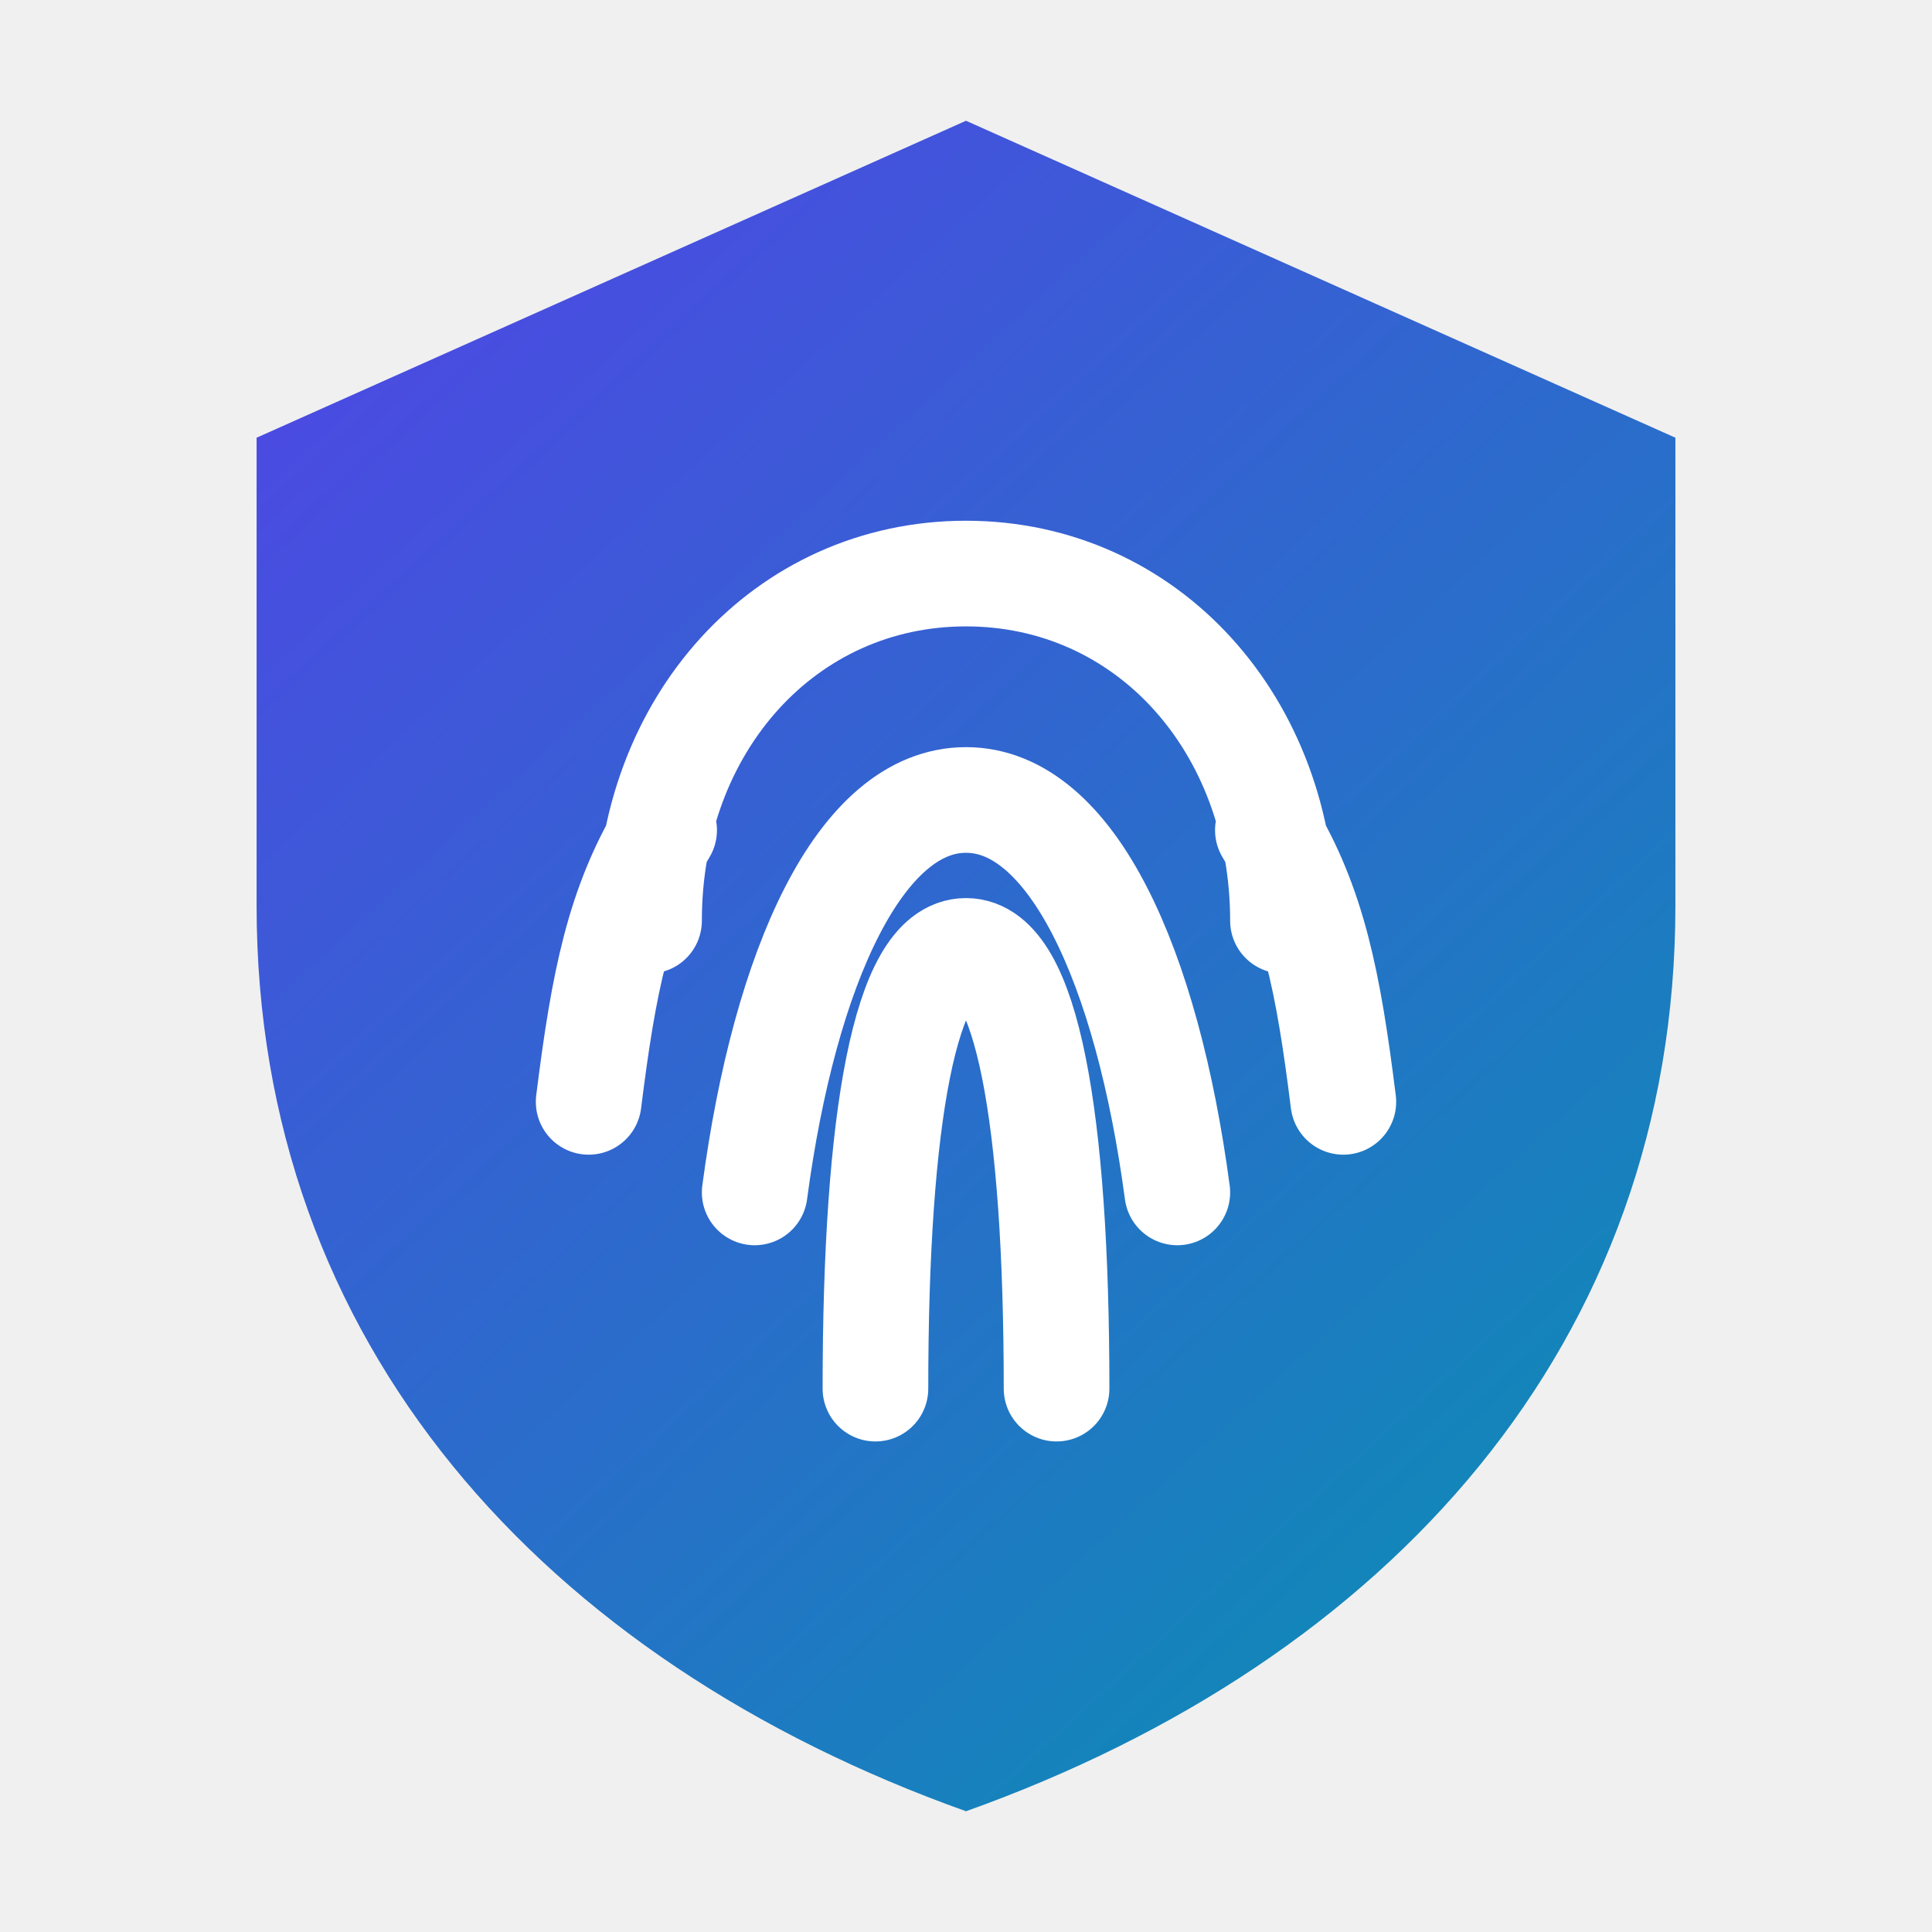
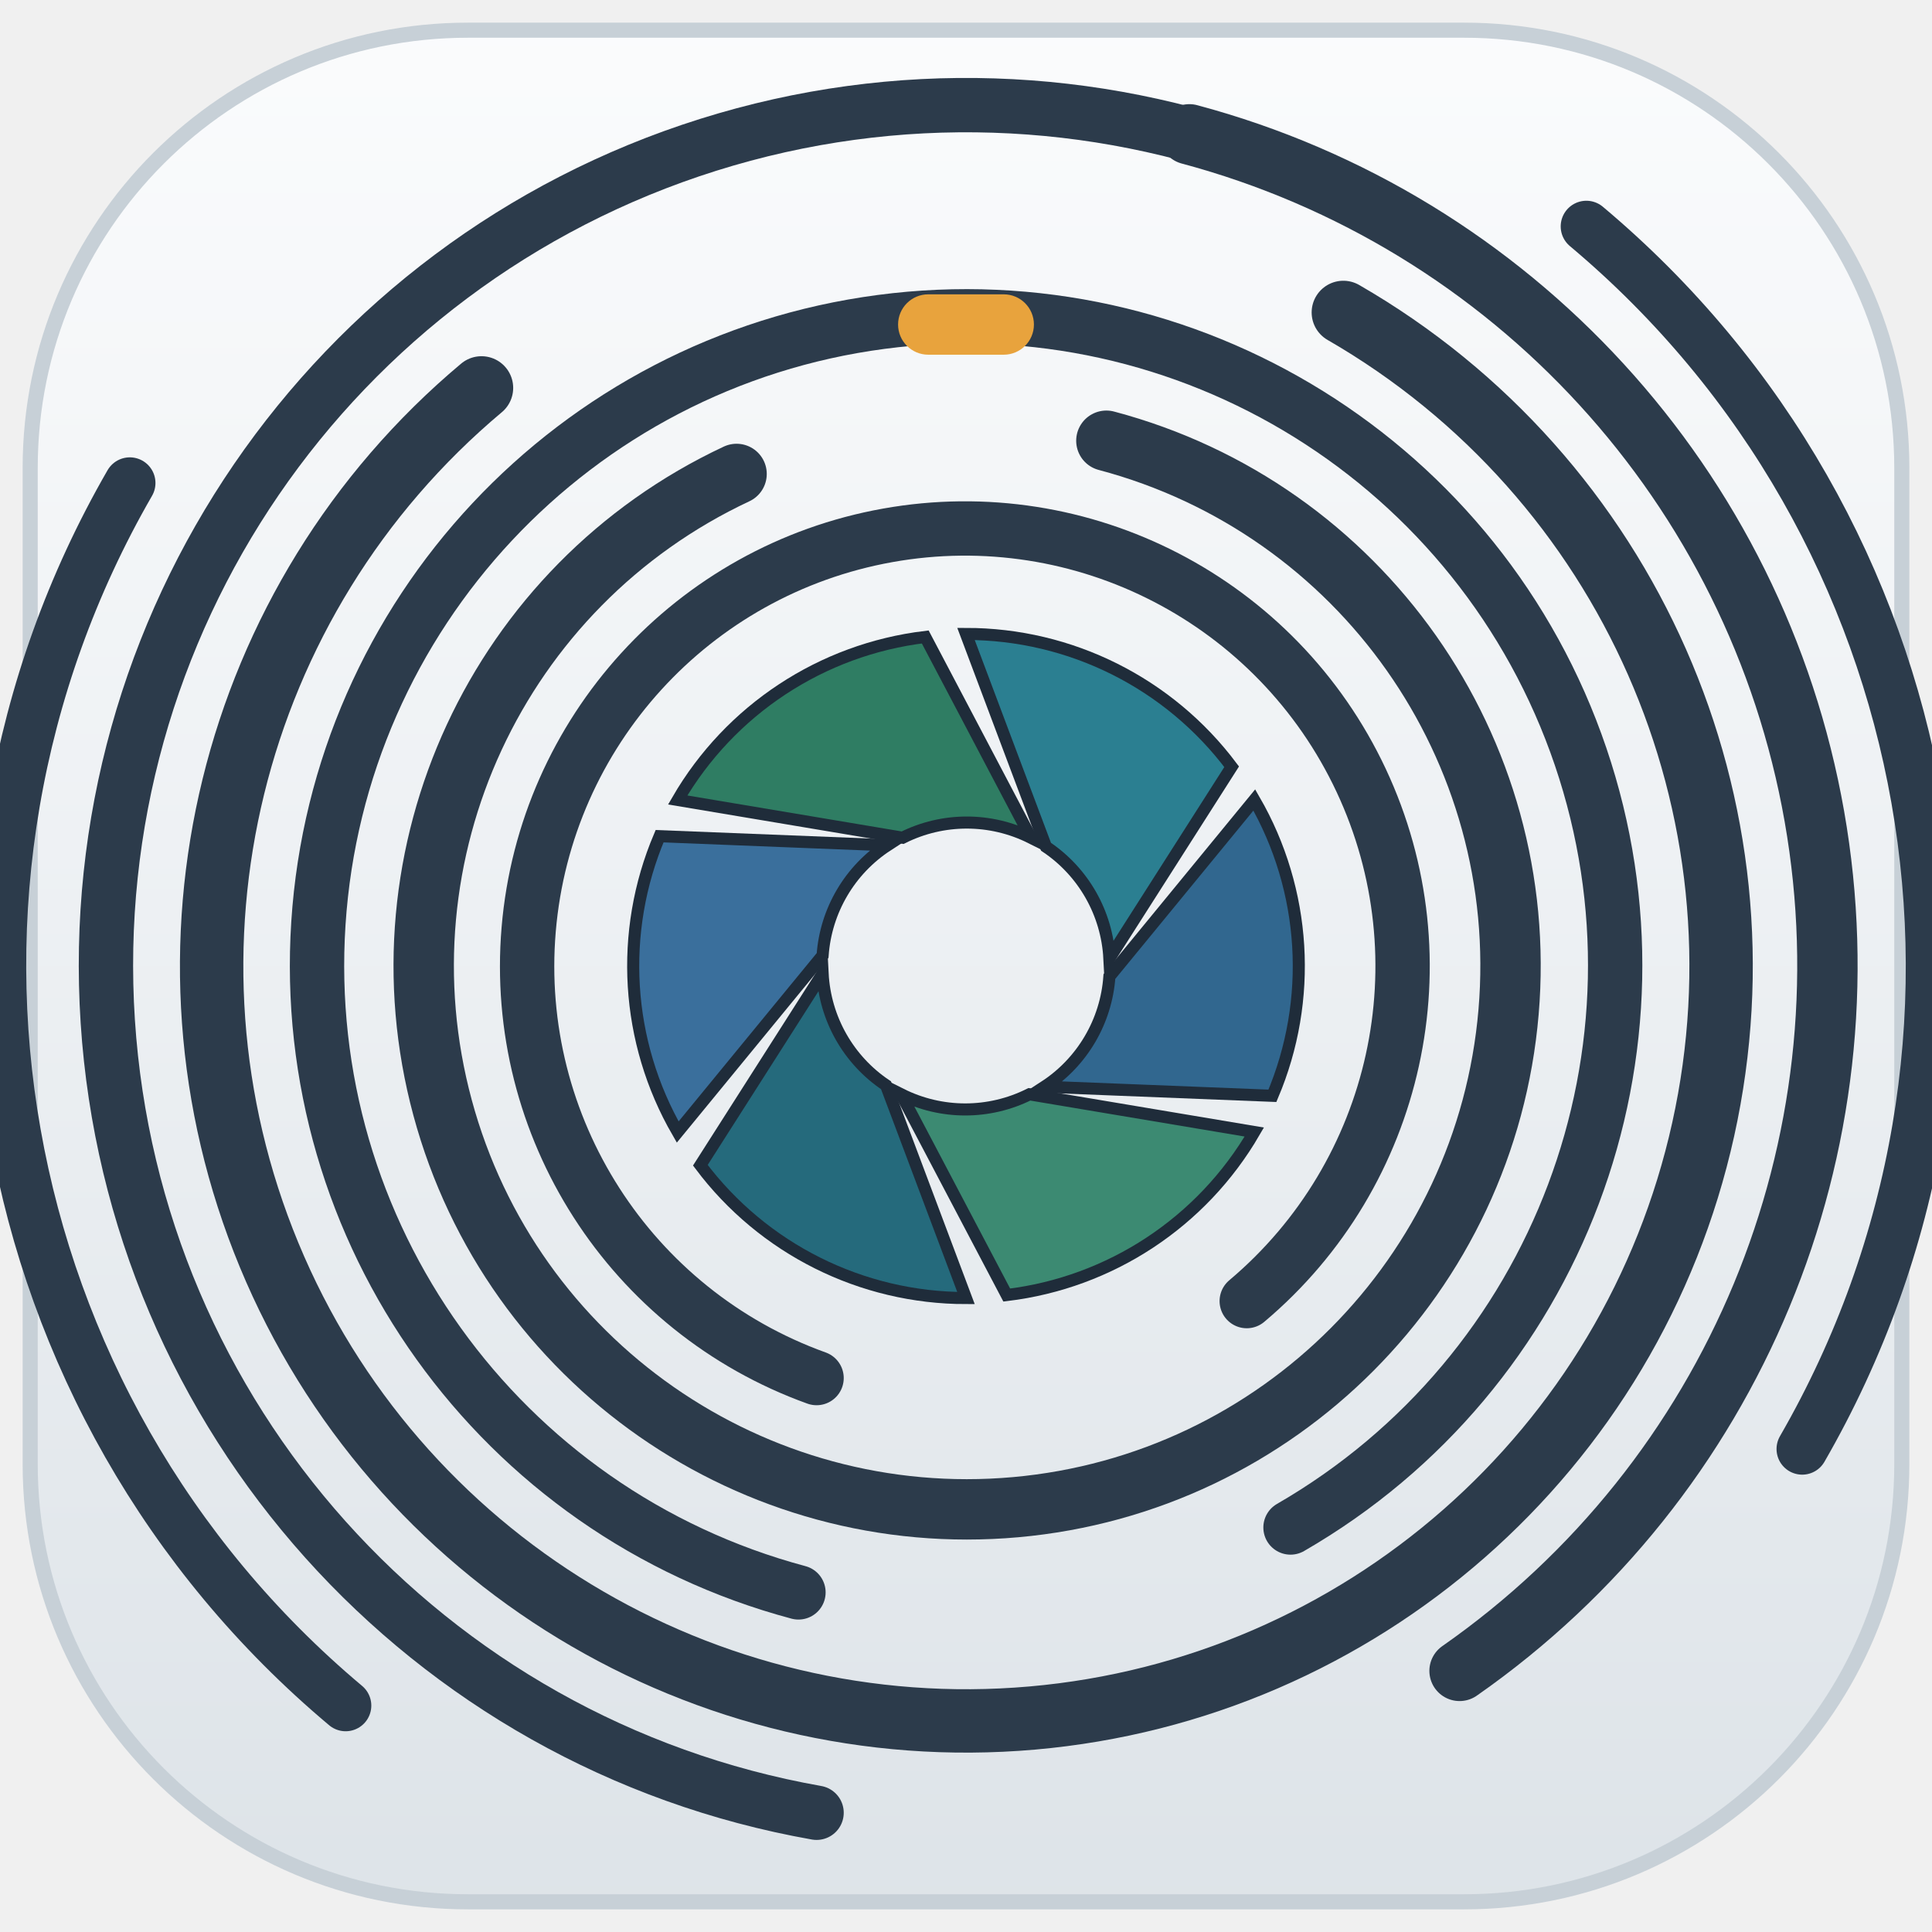
- <svg xmlns="http://www.w3.org/2000/svg" viewBox="0 0 128 128" role="img" aria-labelledby="title">
+ <svg xmlns="http://www.w3.org/2000/svg" viewBox="0 0 128 128" role="img" aria-labelledby="t">
  <defs>
-     <linearGradient id="g" x1="18" y1="16" x2="110" y2="116" gradientUnits="userSpaceOnUse">
-       <stop stop-color="#4f46e5" />
-       <stop offset="1" stop-color="#0891b2" />
+     <linearGradient id="bg" x1="0" y1="0" x2="0" y2="128" gradientUnits="userSpaceOnUse">
+       <stop stop-color="#fbfcfd" />
+       <stop offset="1" stop-color="#dde3e8" />
    </linearGradient>
  </defs>
-   <path fill="url(#g)" d="M64 8 111 29v31c0 29-19 50-47 60C36 110 17 89 17 60V29L64 8Z" />
-   <path fill="none" stroke="#fff" stroke-linecap="round" stroke-width="7" d="M43 61c0-13 9-23 21-23s21 10 21 23M50 79c2-15 7-26 14-26s12 11 14 26M58 92c0-18 2-29 6-29s6 11 6 29M39 73c1-8 2-13 5-18M89 73c-1-8-2-13-5-18" />
+   <rect x="2" y="2" width="124" height="124" rx="29" fill="url(#bg)" stroke="#c7d0d7" stroke-width="1" />
+   <g fill="none" stroke="#2c3b4b" stroke-linecap="round">
+     <path d="M54.1 91.3A29 29 0 1 1 82.6 86.2" stroke-width="3.6" />
+     <path d="M73.3 29.2A36 36 0 1 1 48.8 31.4" stroke-width="4.0" />
+     <path d="M52.9 105.5A43 43 0 1 1 85.5 101.2" stroke-width="3.6" />
+     <path d="M89.0 20.7A50 50 0 1 1 31.9 25.7" stroke-width="4.2" />
+     <path d="M54.1 120.1A57 57 0 1 1 104.3 104.3" stroke-width="3.6" />
+     <path d="M78.8 8.9A57 57 0 0 1 96.7 110.7" stroke-width="4.0" />
+     <path d="M105.1 15.0A64 64 0 0 1 119.4 96.0" stroke-width="3.4" />
+     <path d="M22.9 113.0A64 64 0 0 1 8.6 32.0" stroke-width="3.4" />
+   </g>
+   <g stroke="#1f2c3a" stroke-width="0.8">
+     <path fill="#2b7f91" d="M64.0 42.0A22.0 22.0 0 0 1 81.6 50.8L73.5 63.5A9.5 9.5 0 0 0 69.3 56.1Z" />
+     <path fill="#31678f" d="M83.1 53.0A22.0 22.0 0 0 1 84.3 72.6L69.2 72.0A9.5 9.5 0 0 0 73.5 64.7Z" />
+     <path fill="#3c8a72" d="M83.1 75.0A22.0 22.0 0 0 1 66.7 85.8L59.7 72.5A9.5 9.5 0 0 0 68.2 72.5Z" />
+     <path fill="#256a7c" d="M64.0 86.0A22.0 22.0 0 0 1 46.4 77.2L54.5 64.5A9.5 9.5 0 0 0 58.7 71.9Z" />
+     <path fill="#3a6f9c" d="M44.9 75.0A22.0 22.0 0 0 1 43.7 55.4L58.8 56.0A9.5 9.5 0 0 0 54.5 63.3Z" />
+     <path fill="#2f7d63" d="M44.9 53.0A22.0 22.0 0 0 1 61.3 42.2L68.3 55.5A9.5 9.5 0 0 0 59.8 55.5Z" />
+   </g>
+   <rect x="59.5" y="19.5" width="9" height="4" rx="2" fill="#e8a33d" />
</svg>
